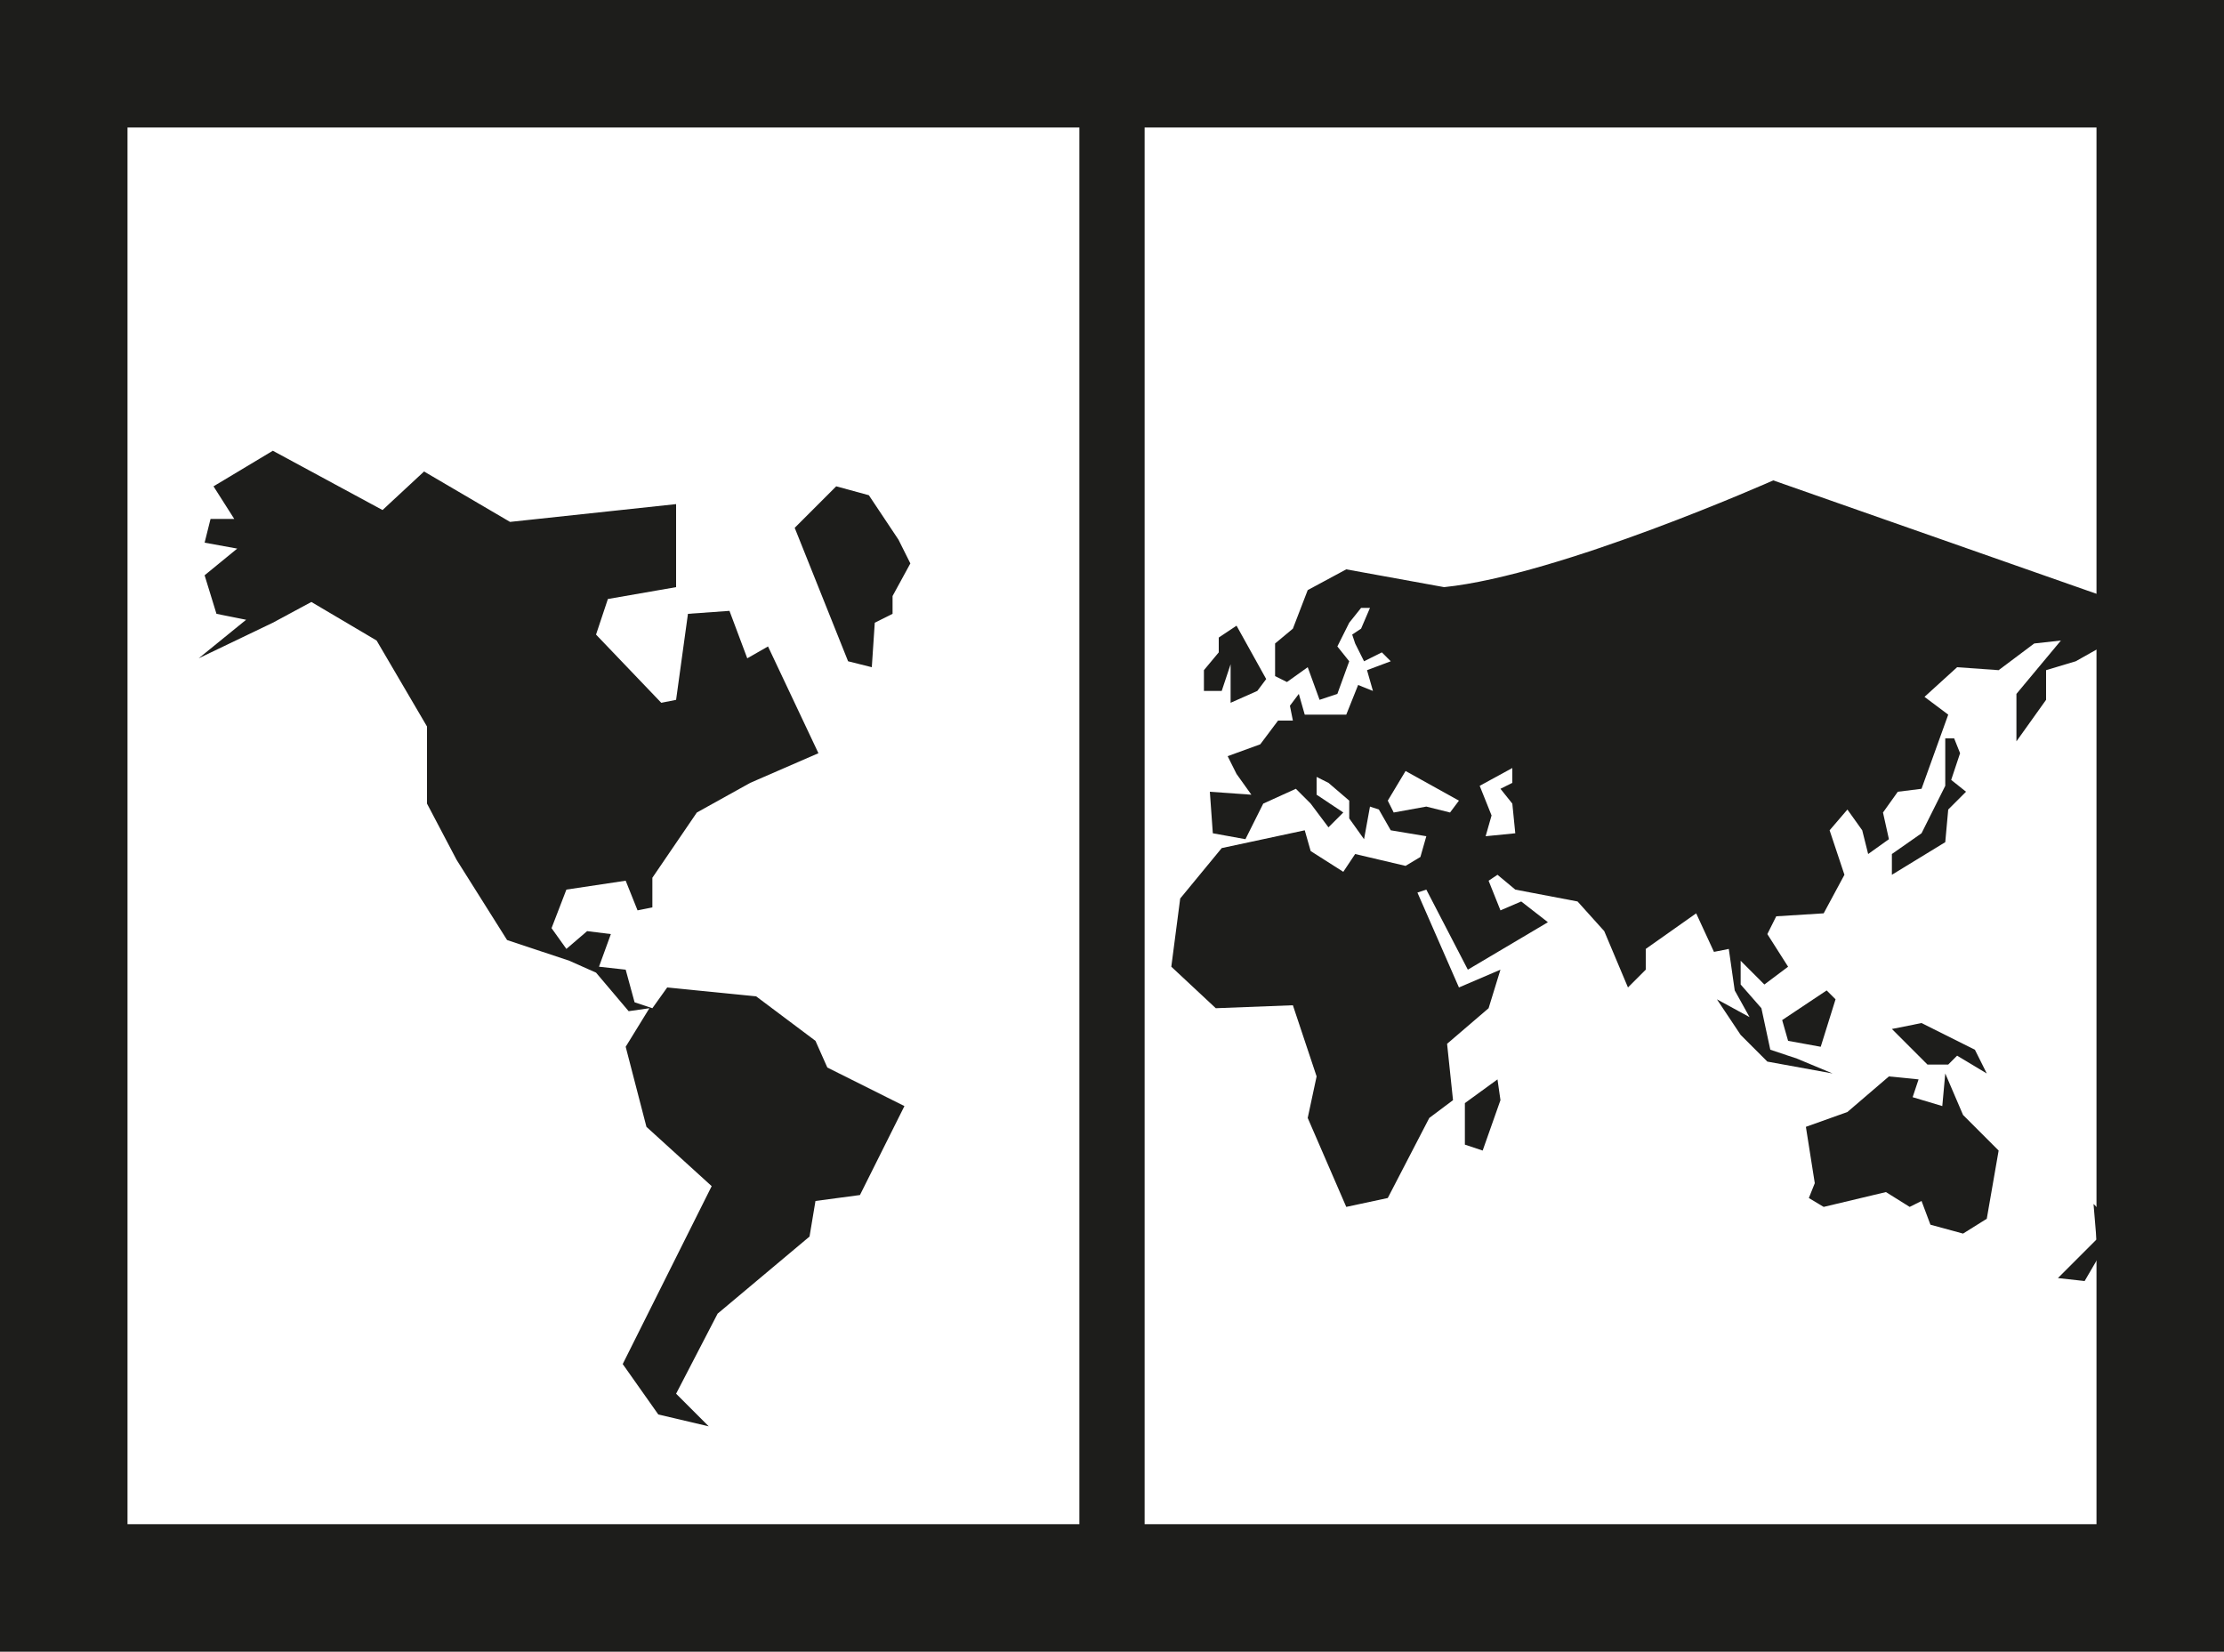
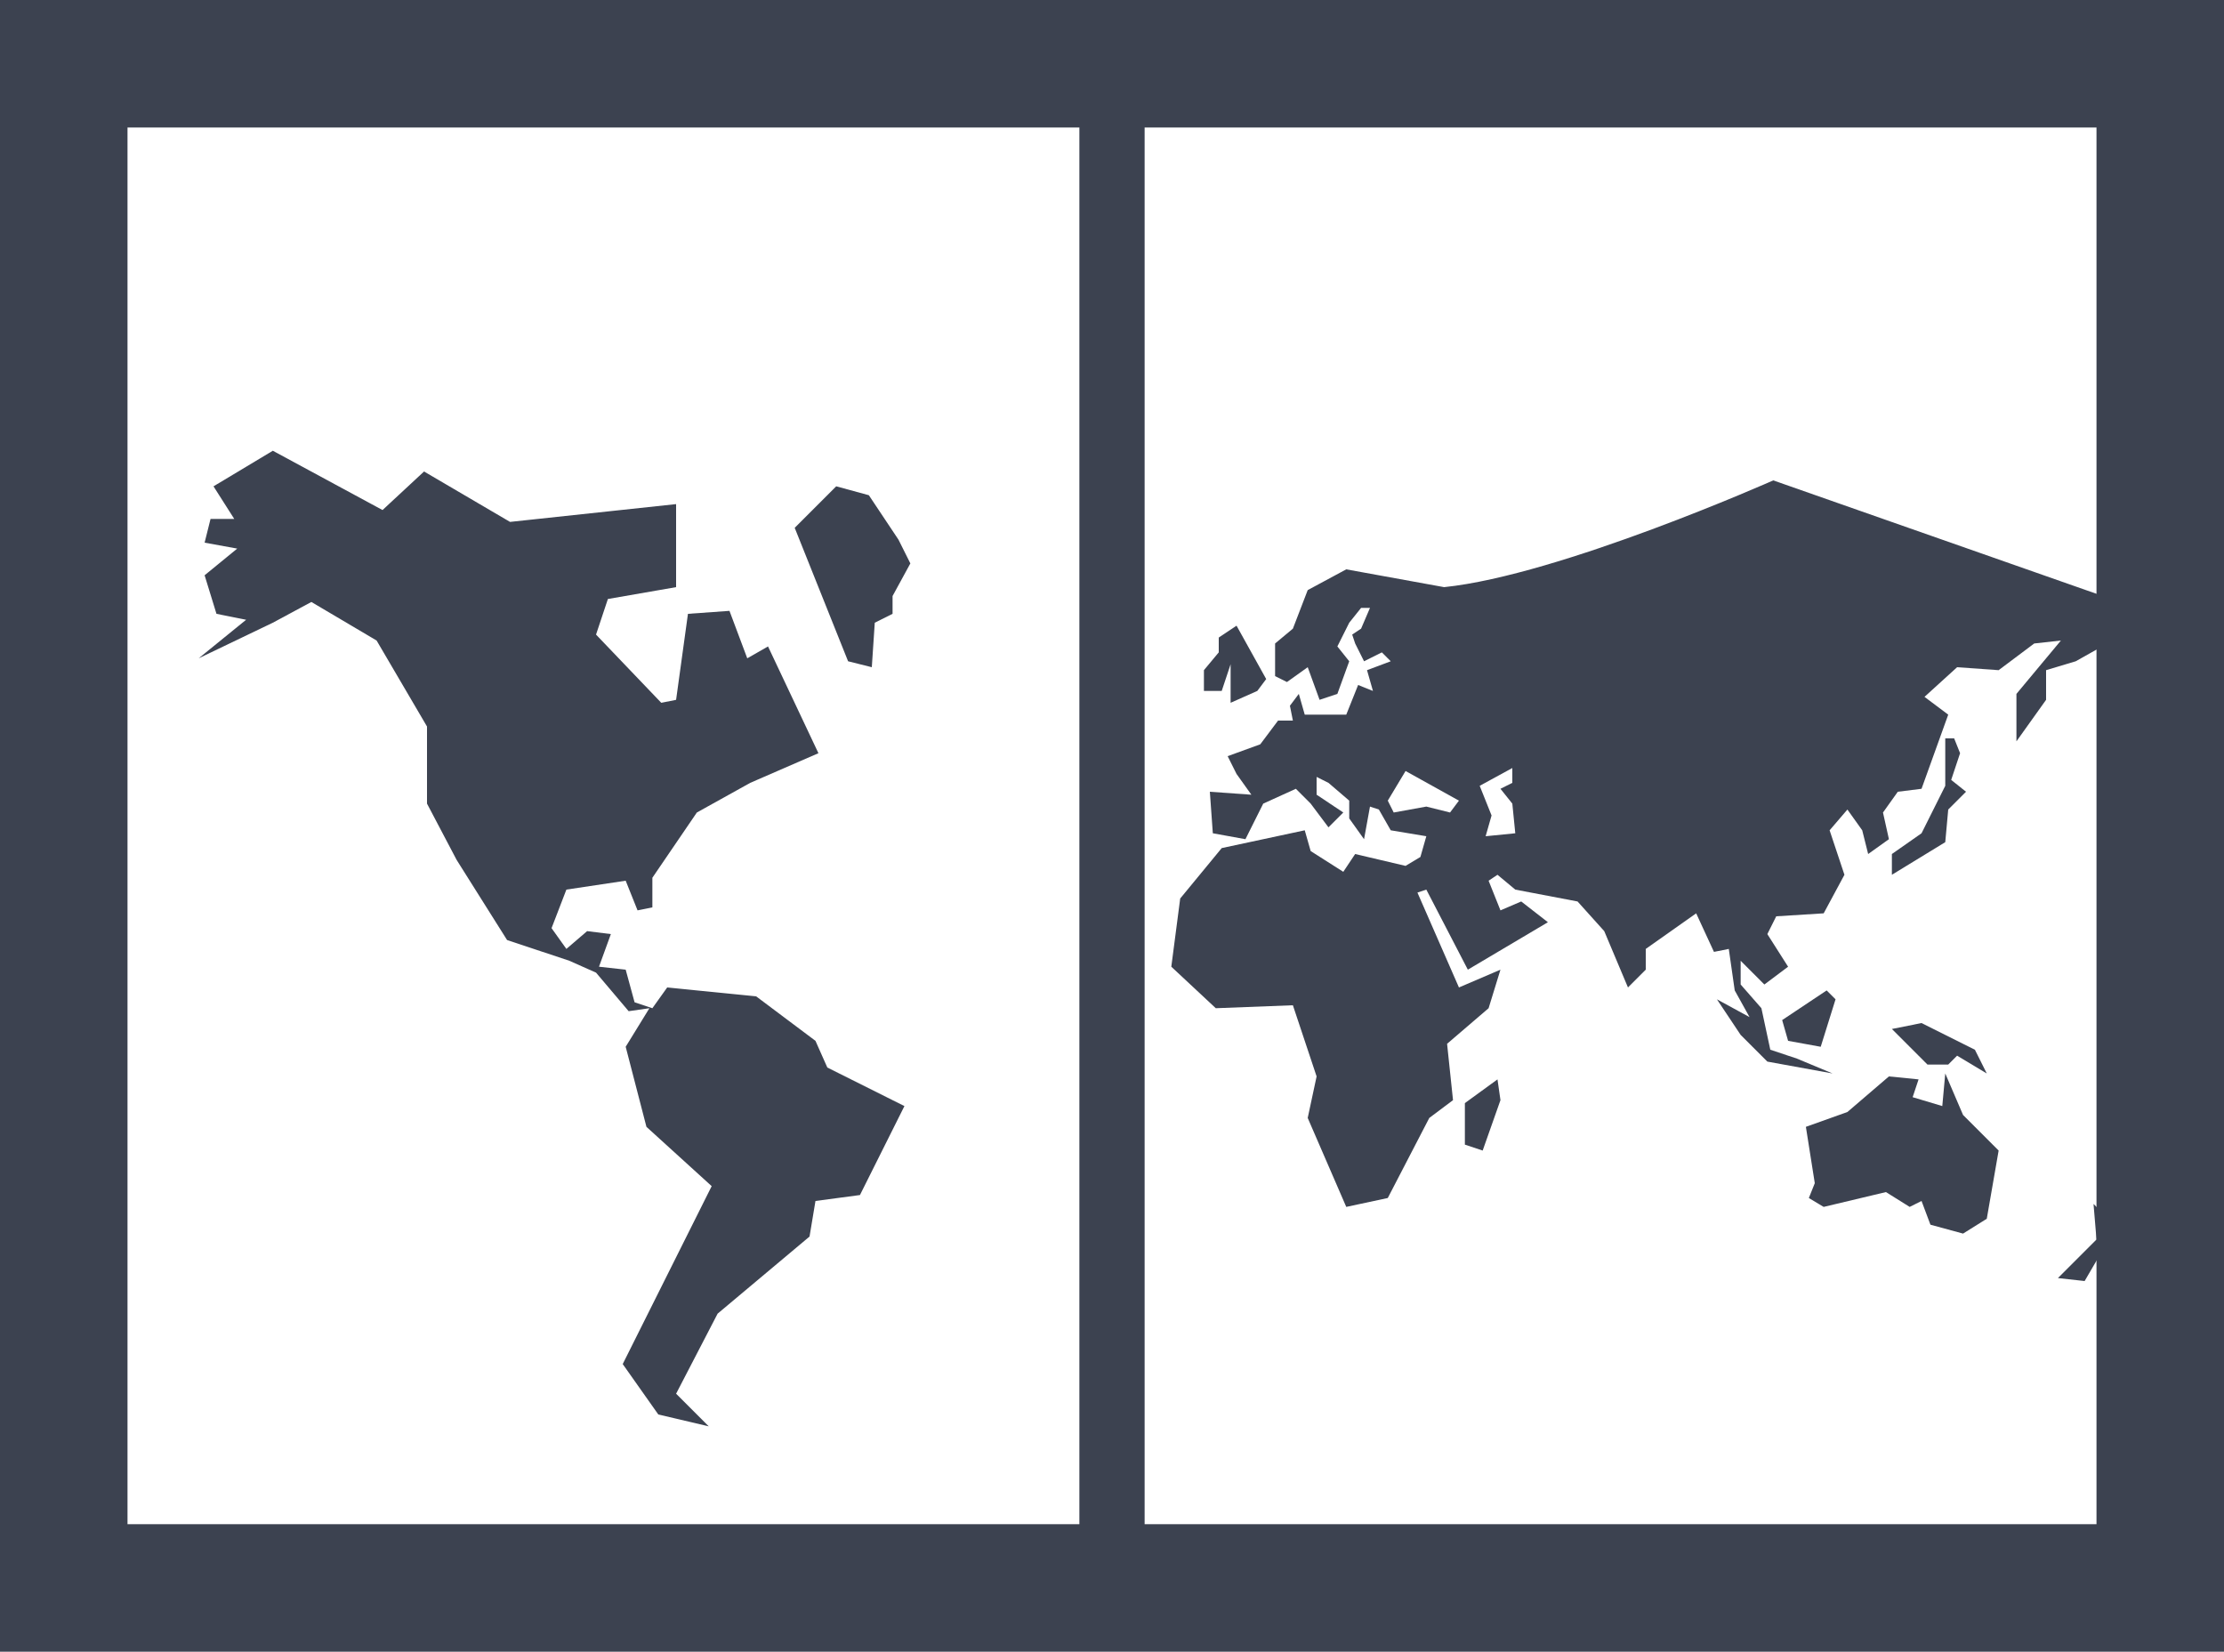
<svg xmlns="http://www.w3.org/2000/svg" version="1.0" id="Ebene_1" x="0px" y="0px" viewBox="0 0 75 55.7" enable-background="new 0 0 75 55.7" xml:space="preserve">
-   <path fill="#1D1D1B" d="M27.9,36l2.6,1.3l-1.5,3l-1.5,0.2l-0.2,1.2l-3.1,2.6L22.8,47l1.1,1.1l-1.7-0.4L21,46l3-6l-2.2-2l-0.7-2.7  l0.8-1.3l-0.7,0.1l-1.1-1.3l-0.9-0.4l-2.1-0.7L15.4,29l-1-1.9v-2.6l-1.7-2.9l-2.2-1.3l-1.3,0.7l-2.5,1.2l1.6-1.3l-1-0.2l-0.4-1.3  L8,18.5l-1.1-0.2l0.2-0.8h0.8l-0.7-1.1l2-1.2l3.7,2l1.4-1.3l2.9,1.7l5.6-0.6v2.8l-2.3,0.4l-0.4,1.2l2.2,2.3l0.5-0.1l0.4-2.9l1.4-0.1  l0.6,1.6l0.7-0.4l1.7,3.6l-2.3,1l-1.8,1L22,29.6v1l-0.5,0.1l-0.4-1l-2,0.3l-0.5,1.3l0.5,0.7l0.7-0.6l0.8,0.1l-0.4,1.1l0.9,0.1  l0.3,1.1l0.6,0.2l0.5-0.7l3,0.3l2,1.5L27.9,36z M65.6,36.2l-0.1,1.1l-1-0.3l0.2-0.6l-1-0.1l-1.4,1.2l-1.4,0.5l0.3,1.9L61,40.4  l0.5,0.3l2.1-0.5l0.8,0.5l0.4-0.2l0.3,0.8l1.1,0.3l0.8-0.5l0.4-2.3l-1.2-1.2L65.6,36.2z M60.3,35.1l1.1,0.2l0.5-1.6l-0.3-0.3l-1.5,1  L60.3,35.1z M63.8,34.7l1.2,1.2l0.7,0l0.3-0.3l1,0.6l-0.4-0.8l-1.8-0.9L63.8,34.7z M65.9,24.9h-0.3l0,1.6l-0.8,1.6l-1,0.7l0,0.7  l1.8-1.1l0.1-1.1l0.6-0.6l-0.5-0.4l0.3-0.9L65.9,24.9z M70.6,40.6l0.1,1.2l-1.3,1.3l0.9,0.1L71,42l0.6-0.8l-0.4,0L70.6,40.6z   M41.5,22.4v1.3l0.9-0.4l0.3-0.4l-1-1.8l-0.6,0.4l0,0.5l-0.5,0.6l0,0.7h0.6L41.5,22.4z M49.4,37.2l0,1.4l0.6,0.2l0.6-1.7l-0.1-0.7  L49.4,37.2z M69,22.6l0,1L68,25l0-1.6l1.5-1.8l-0.9,0.1l-1.2,0.9l-1.4-0.1l-1.1,1l0.8,0.6l-0.9,2.5l-0.8,0.1l-0.5,0.7l0.2,0.9  L63,28.8l-0.2-0.8l-0.5-0.7L61.7,28l0.5,1.5l-0.7,1.3l-1.6,0.1l-0.3,0.6l0.7,1.1l-0.8,0.6l-0.8-0.8l0,0.8l0.7,0.8l0.3,1.4l0.9,0.3  l1.2,0.5l-2.2-0.4l-0.9-0.9l-0.8-1.2l1.1,0.6l-0.5-0.9L58.3,32l-0.5,0.1l-0.6-1.3L55.5,32v0.7l-0.6,0.6l-0.8-1.9l-0.9-1l-2.1-0.4  l-0.6-0.5l-0.3,0.2l0.4,1l0.7-0.3l0.9,0.7l-2.7,1.6l-1.4-2.7l-0.3,0.1l1.4,3.2l1.4-0.6L50.2,34l-1.4,1.2l0.2,1.9l-0.8,0.6l-1.4,2.7  l-1.4,0.3l-1.3-3l0.3-1.4l-0.8-2.4L41,34l-1.5-1.4l0.3-2.3l1.4-1.7L44,28l0.2,0.7l1.1,0.7l0.4-0.6l1.7,0.4l0.5-0.3l0.2-0.7l-1.2-0.2  l-0.4-0.7l-0.3-0.1L46,28.3l-0.5-0.7l0-0.6l-0.7-0.6l-0.4-0.2l0,0.6l0.9,0.6l-0.5,0.5l-0.6-0.8l-0.5-0.5l-1.1,0.5L42,28.3l-1.1-0.2  l-0.1-1.4l1.4,0.1l-0.5-0.7l-0.3-0.6l1.1-0.4l0.6-0.8l0.5,0l-0.1-0.5l0.3-0.4l0.2,0.7l1.4,0l0.4-1l0.5,0.2l-0.2-0.7l0.8-0.3  l-0.3-0.3L46,22.3l-0.3-0.6l0,0l0,0l-0.1-0.3l0.3-0.2l0.3-0.7l-0.3,0L45.5,21l-0.4,0.8l0.4,0.5l-0.4,1.1l-0.6,0.2l-0.4-1.1L43.4,23  L43,22.8l0-1.1l0.6-0.5l0.5-1.3l1.3-0.7l3.3,0.6c3.9-0.4,11.1-3.6,11.1-3.6l11.4,4l0.4,1.2l-1.6,0.9L69,22.6z M49.2,27L47.4,26  l-0.6,1l0.2,0.4l1.1-0.2l0.8,0.2L49.2,27z M51.1,28.1L51,27.1l-0.4-0.5l0.4-0.2v-0.5l-1.1,0.6l0.4,1l-0.2,0.7L51.1,28.1z M29.3,16.7  l-1.1-0.3l-1.4,1.4l1.8,4.5l0.8,0.2l0.1-1.5l0.6-0.3l0-0.6l0.6-1.1l-0.4-0.8L29.3,16.7z M30.7,16.7" />
-   <path fill="#1D1D1B" d="M75,0H0v55.7h75V0z M4.3,4.3h32.1v47.1H4.3V4.3z M70.7,4.3v47.1H38.6V4.3H70.7z" />
+   <path fill="#3C4250" d="M27.9,36l2.6,1.3l-1.5,3l-1.5,0.2l-0.2,1.2l-3.1,2.6L22.8,47l1.1,1.1l-1.7-0.4L21,46l3-6l-2.2-2l-0.7-2.7  l0.8-1.3l-0.7,0.1l-1.1-1.3l-0.9-0.4l-2.1-0.7L15.4,29l-1-1.9v-2.6l-1.7-2.9l-2.2-1.3l-1.3,0.7l-2.5,1.2l1.6-1.3l-1-0.2l-0.4-1.3  L8,18.5l-1.1-0.2l0.2-0.8h0.8l-0.7-1.1l2-1.2l3.7,2l1.4-1.3l2.9,1.7l5.6-0.6v2.8l-2.3,0.4l-0.4,1.2l2.2,2.3l0.5-0.1l0.4-2.9l1.4-0.1  l0.6,1.6l0.7-0.4l1.7,3.6l-2.3,1l-1.8,1L22,29.6v1l-0.5,0.1l-0.4-1l-2,0.3l-0.5,1.3l0.5,0.7l0.7-0.6l0.8,0.1l-0.4,1.1l0.9,0.1  l0.3,1.1l0.6,0.2l0.5-0.7l3,0.3l2,1.5L27.9,36z M65.6,36.2l-0.1,1.1l-1-0.3l0.2-0.6l-1-0.1l-1.4,1.2l-1.4,0.5l0.3,1.9L61,40.4  l0.5,0.3l2.1-0.5l0.8,0.5l0.4-0.2l0.3,0.8l1.1,0.3l0.8-0.5l0.4-2.3l-1.2-1.2L65.6,36.2z M60.3,35.1l1.1,0.2l0.5-1.6l-0.3-0.3l-1.5,1  L60.3,35.1z M63.8,34.7l1.2,1.2l0.7,0l0.3-0.3l1,0.6l-0.4-0.8l-1.8-0.9L63.8,34.7z M65.9,24.9h-0.3l0,1.6l-0.8,1.6l-1,0.7l0,0.7  l1.8-1.1l0.1-1.1l0.6-0.6l-0.5-0.4l0.3-0.9L65.9,24.9z M70.6,40.6l0.1,1.2l-1.3,1.3l0.9,0.1L71,42l0.6-0.8l-0.4,0L70.6,40.6z   M41.5,22.4v1.3l0.9-0.4l0.3-0.4l-1-1.8l-0.6,0.4l0,0.5l-0.5,0.6l0,0.7h0.6L41.5,22.4z M49.4,37.2l0,1.4l0.6,0.2l0.6-1.7l-0.1-0.7  L49.4,37.2z M69,22.6l0,1L68,25l0-1.6l1.5-1.8l-0.9,0.1l-1.2,0.9l-1.4-0.1l-1.1,1l0.8,0.6l-0.9,2.5l-0.8,0.1l-0.5,0.7l0.2,0.9  L63,28.8l-0.2-0.8l-0.5-0.7L61.7,28l0.5,1.5l-0.7,1.3l-1.6,0.1l-0.3,0.6l0.7,1.1l-0.8,0.6l-0.8-0.8l0,0.8l0.7,0.8l0.3,1.4l0.9,0.3  l1.2,0.5l-2.2-0.4l-0.9-0.9l-0.8-1.2l1.1,0.6l-0.5-0.9L58.3,32l-0.5,0.1l-0.6-1.3L55.5,32v0.7l-0.6,0.6l-0.8-1.9l-0.9-1l-2.1-0.4  l-0.6-0.5l-0.3,0.2l0.4,1l0.7-0.3l0.9,0.7l-2.7,1.6l-1.4-2.7l-0.3,0.1l1.4,3.2l1.4-0.6L50.2,34l-1.4,1.2l0.2,1.9l-0.8,0.6l-1.4,2.7  l-1.4,0.3l-1.3-3l0.3-1.4l-0.8-2.4L41,34l-1.5-1.4l0.3-2.3l1.4-1.7L44,28l0.2,0.7l1.1,0.7l0.4-0.6l1.7,0.4l0.5-0.3l0.2-0.7l-1.2-0.2  l-0.4-0.7l-0.3-0.1L46,28.3l-0.5-0.7l0-0.6l-0.7-0.6l-0.4-0.2l0,0.6l0.9,0.6l-0.5,0.5l-0.6-0.8l-0.5-0.5l-1.1,0.5L42,28.3l-1.1-0.2  l-0.1-1.4l1.4,0.1l-0.5-0.7l-0.3-0.6l1.1-0.4l0.6-0.8l0.5,0l-0.1-0.5l0.3-0.4l0.2,0.7l1.4,0l0.4-1l0.5,0.2l-0.2-0.7l0.8-0.3  l-0.3-0.3L46,22.3l-0.3-0.6l0,0l0,0l-0.1-0.3l0.3-0.2l0.3-0.7l-0.3,0L45.5,21l-0.4,0.8l0.4,0.5l-0.4,1.1l-0.6,0.2l-0.4-1.1L43.4,23  L43,22.8l0-1.1l0.6-0.5l0.5-1.3l1.3-0.7l3.3,0.6c3.9-0.4,11.1-3.6,11.1-3.6l11.4,4l0.4,1.2l-1.6,0.9L69,22.6z M49.2,27L47.4,26  l-0.6,1l0.2,0.4l1.1-0.2l0.8,0.2L49.2,27z M51.1,28.1L51,27.1l-0.4-0.5l0.4-0.2v-0.5l-1.1,0.6l0.4,1l-0.2,0.7L51.1,28.1z M29.3,16.7  l-1.1-0.3l-1.4,1.4l1.8,4.5l0.8,0.2l0.1-1.5l0.6-0.3l0-0.6l0.6-1.1l-0.4-0.8L29.3,16.7z M30.7,16.7" />
+   <path fill="#3C4250" d="M75,0H0v55.7h75V0z M4.3,4.3h32.1v47.1H4.3V4.3z M70.7,4.3v47.1H38.6V4.3H70.7z" />
</svg>
